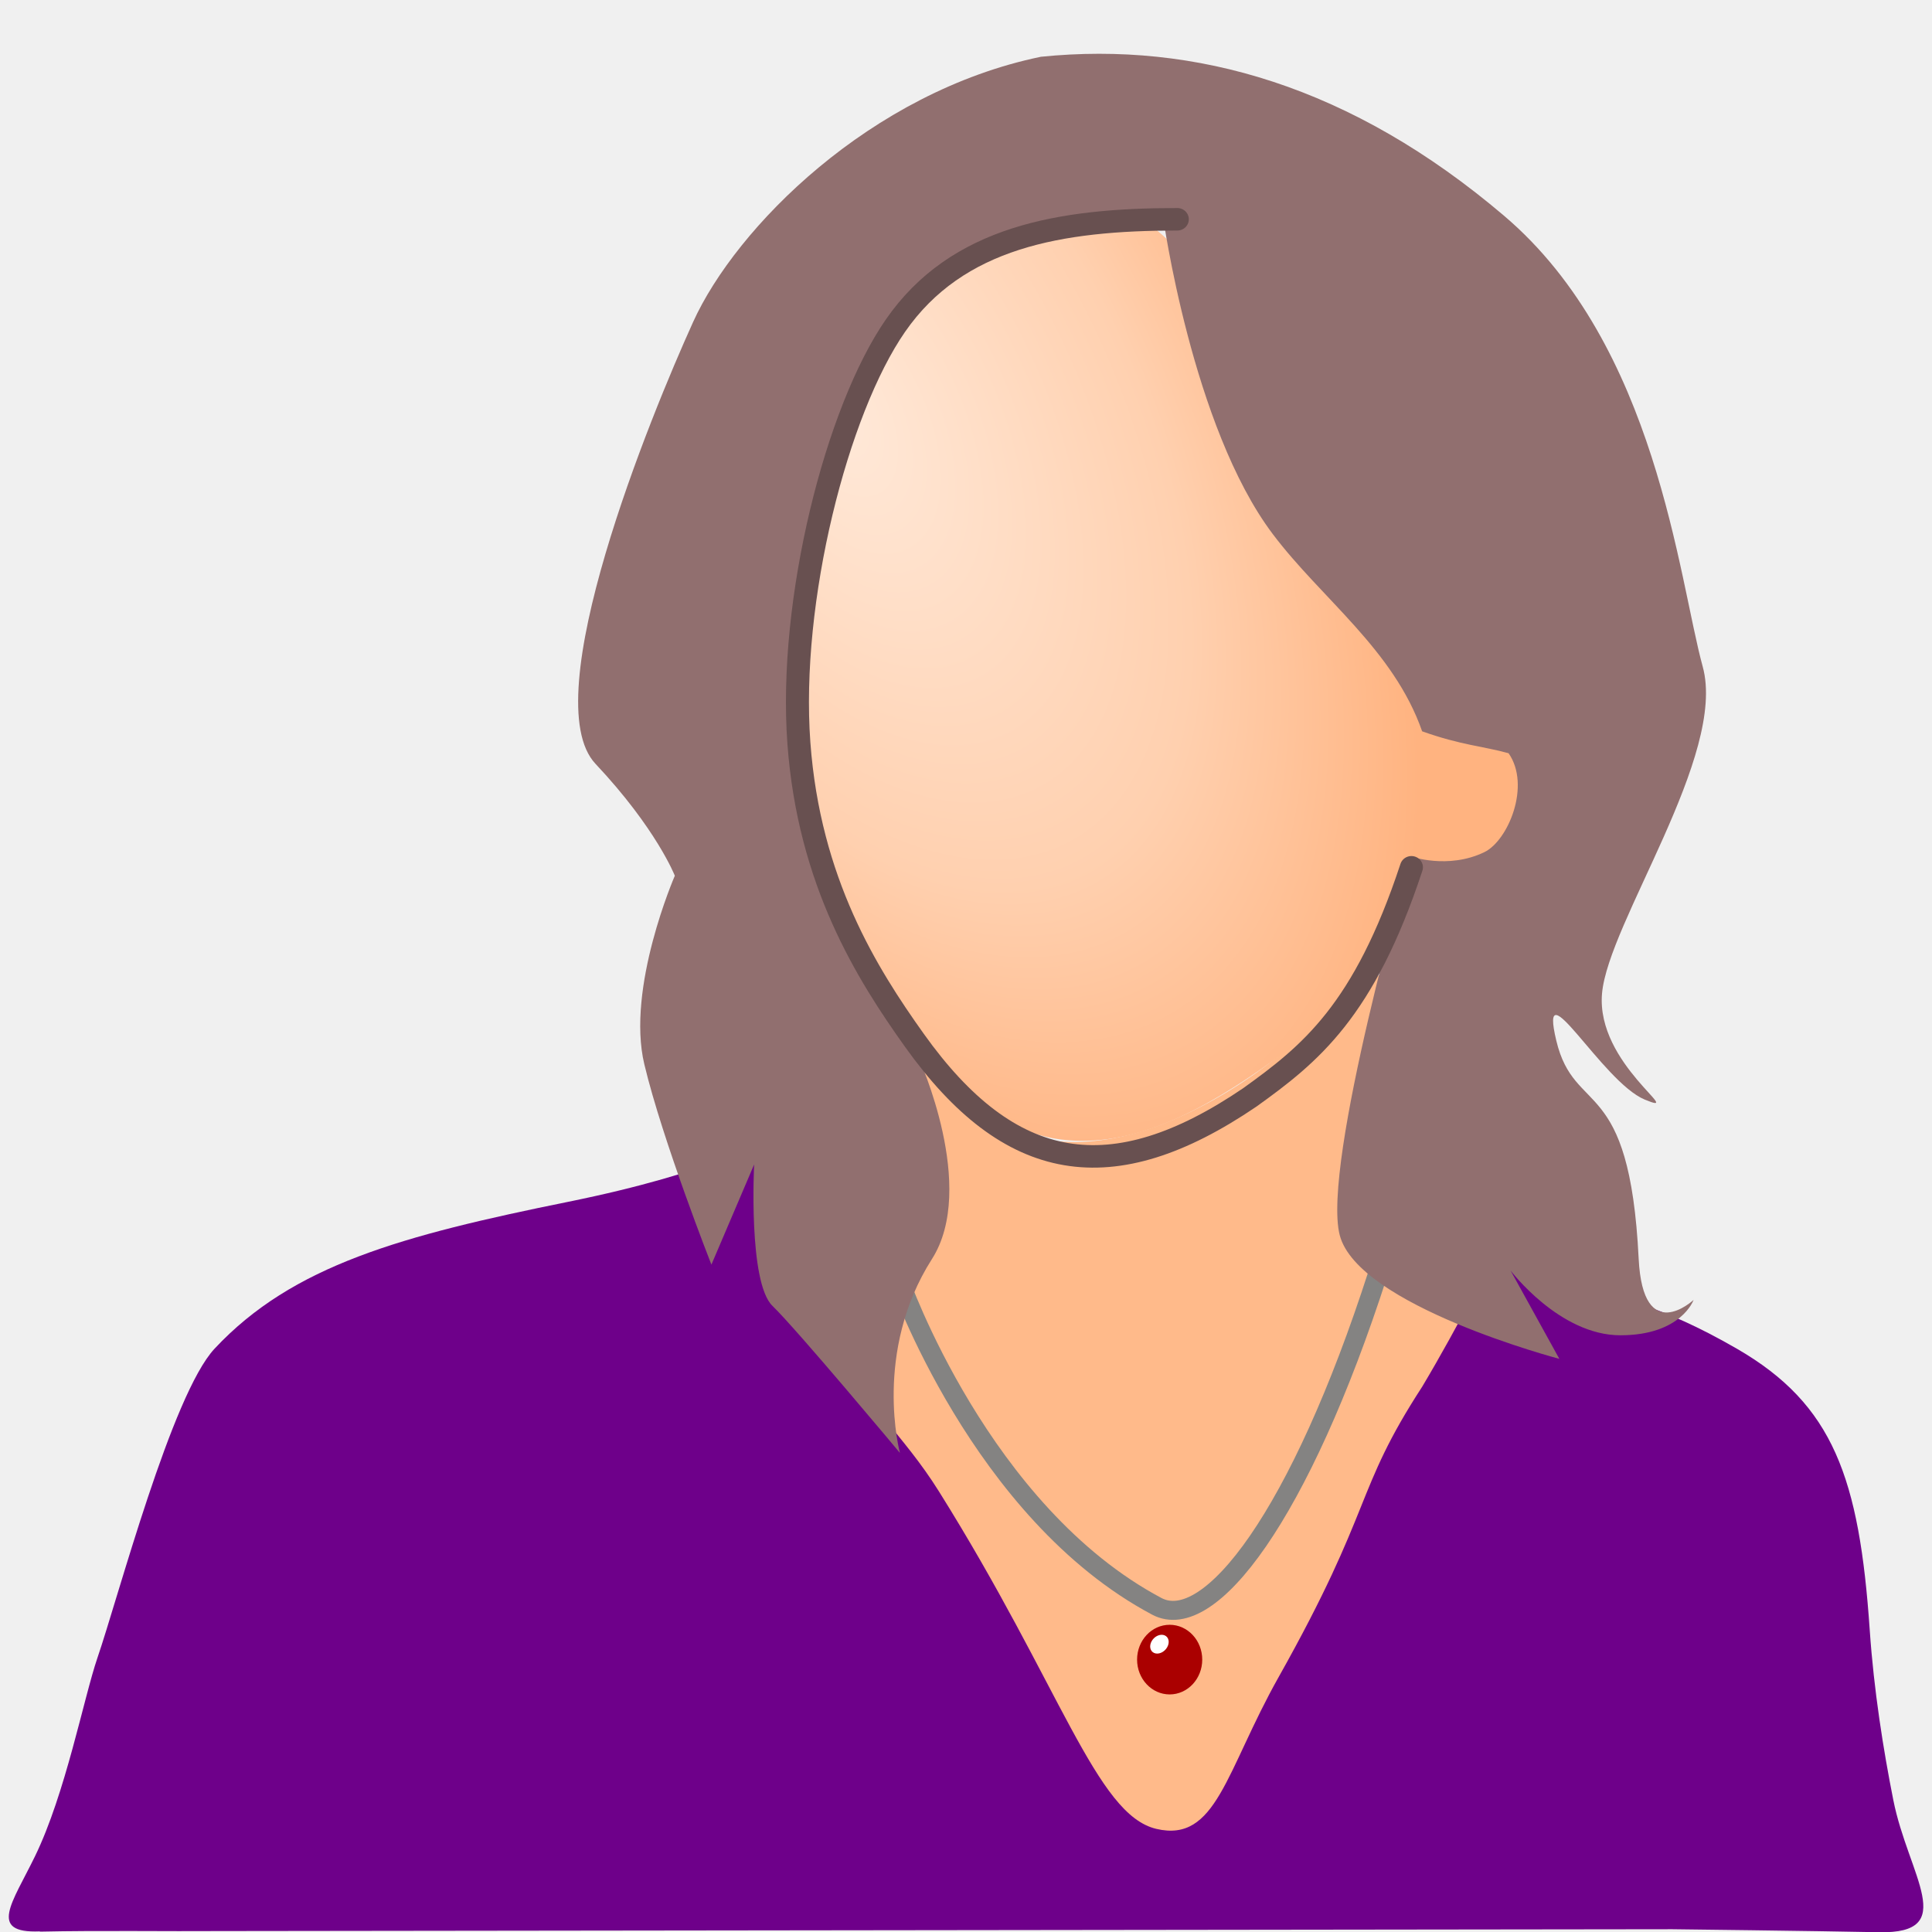
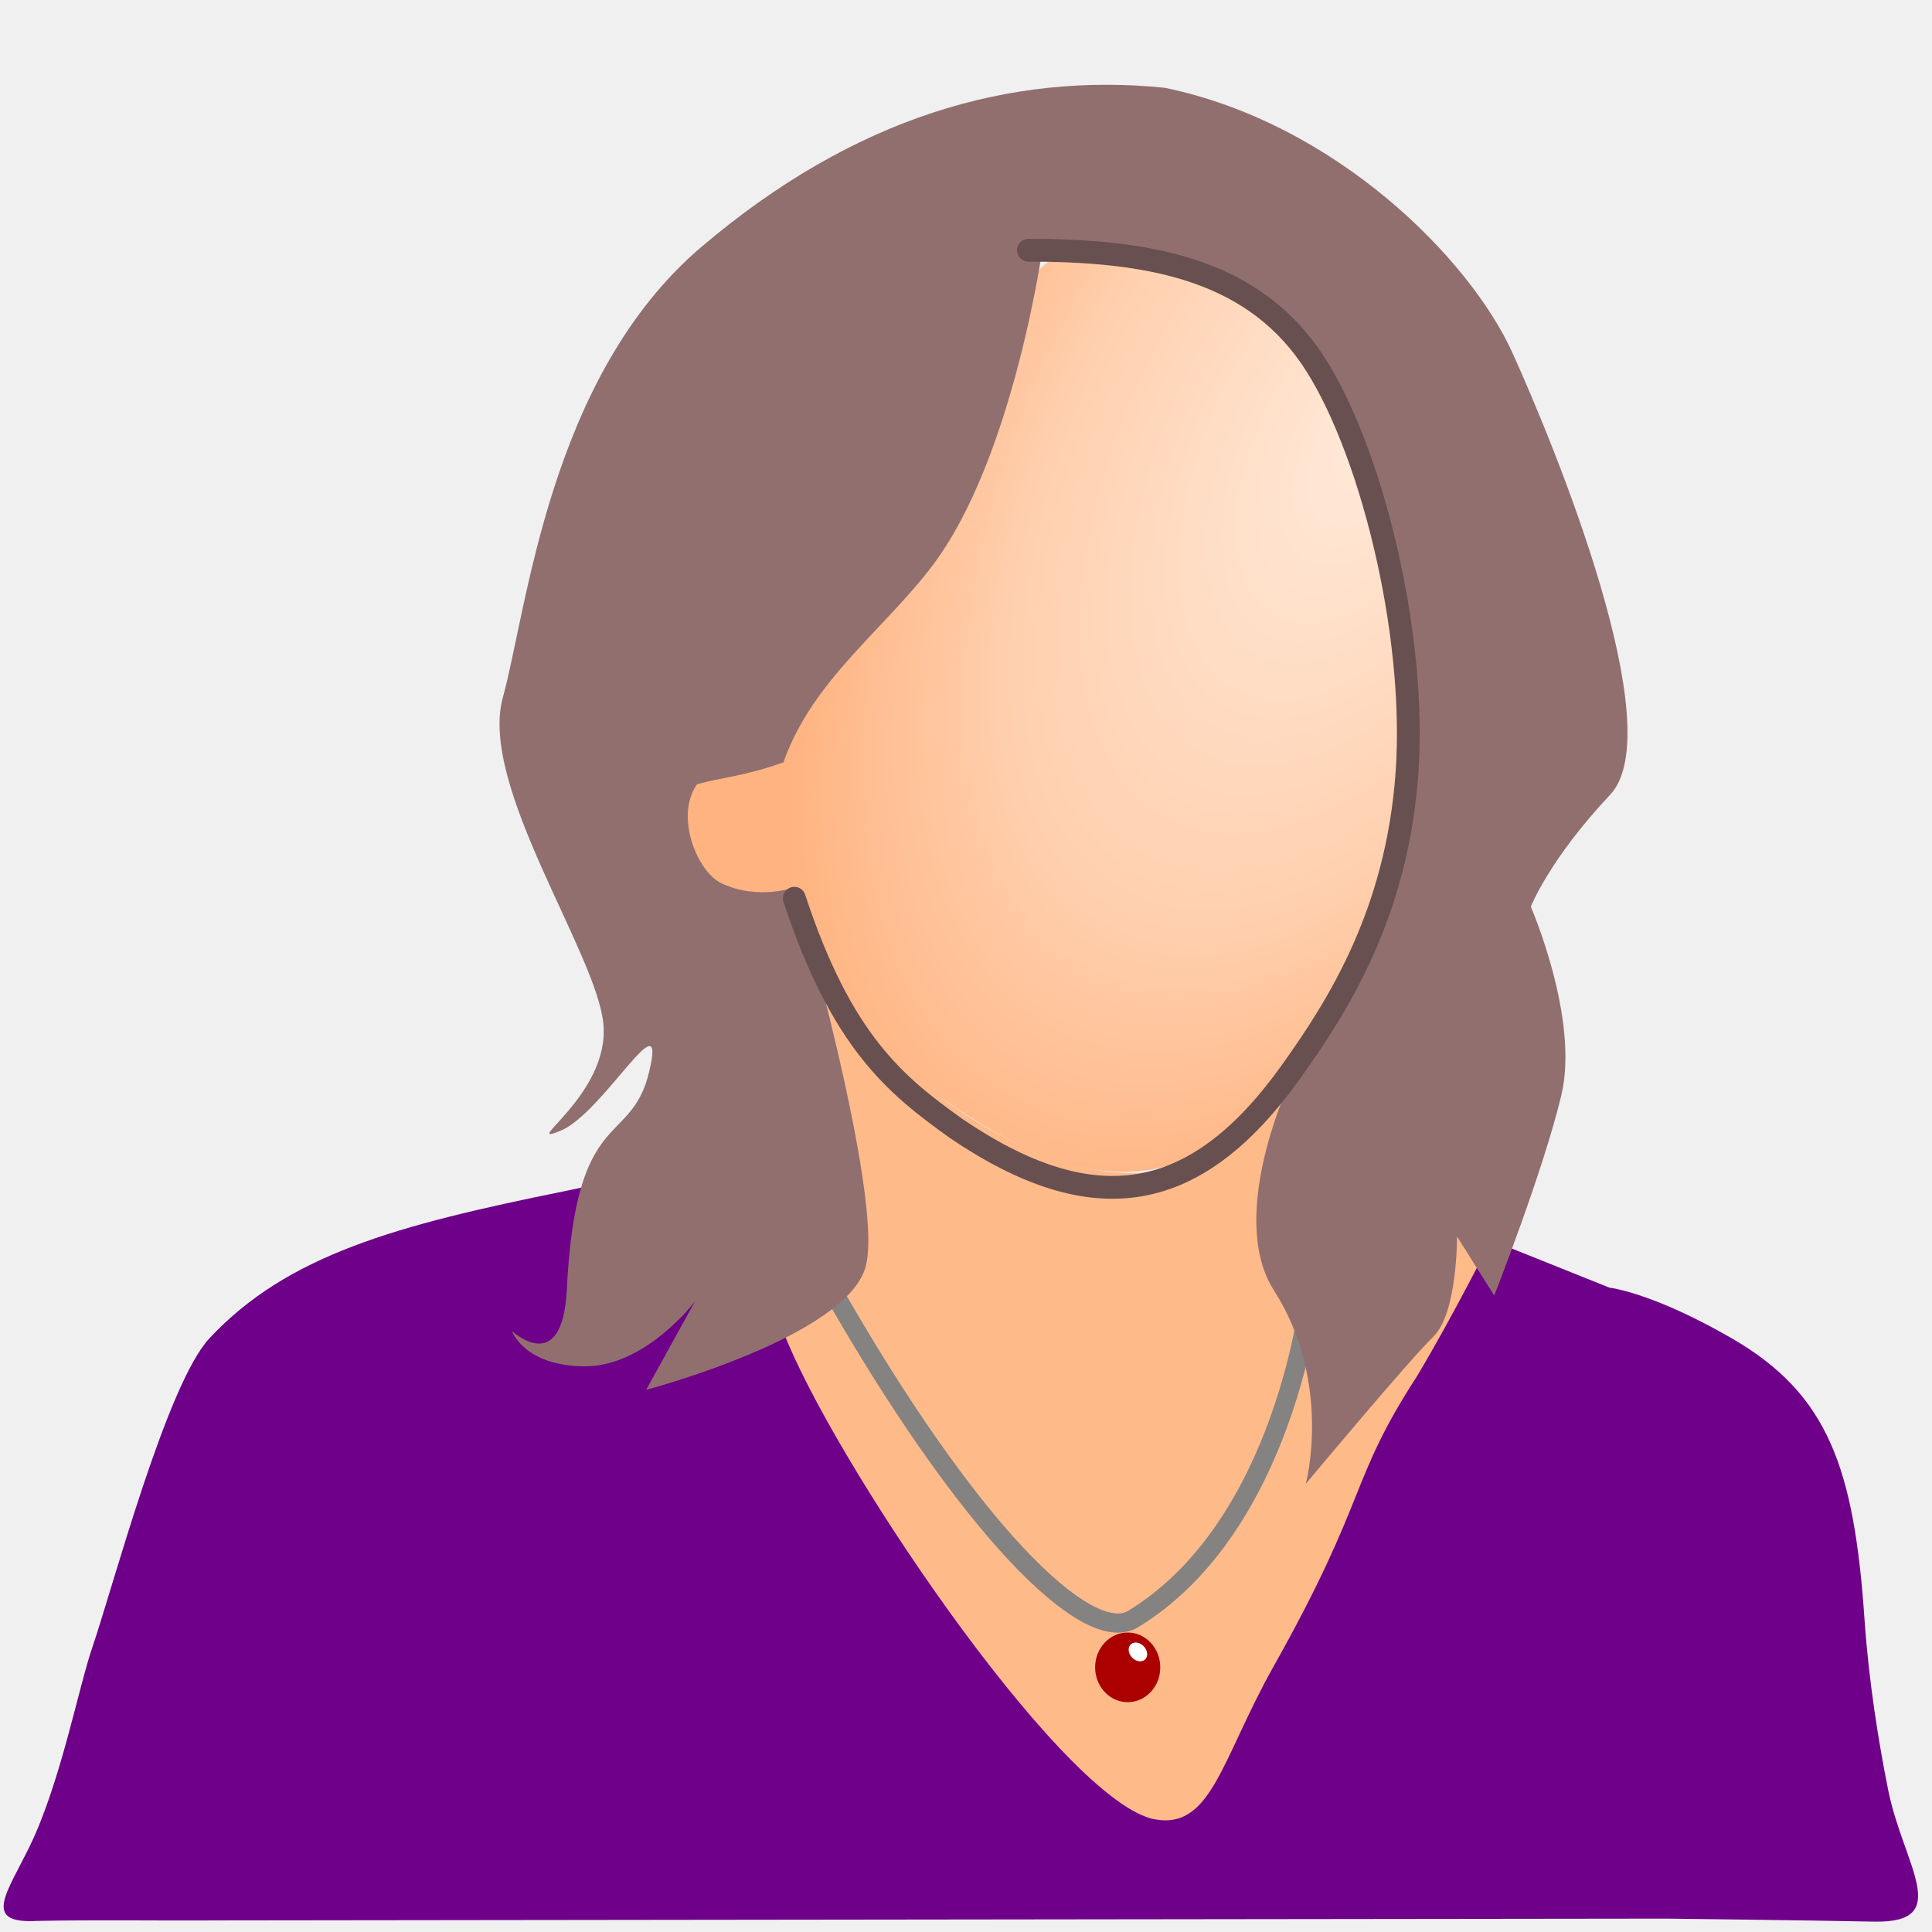
<svg xmlns="http://www.w3.org/2000/svg" xmlns:xlink="http://www.w3.org/1999/xlink" width="100" height="100" viewBox="0 0 26.458 26.458" version="1.1" id="svg2787">
  <defs id="defs2784">
-     <radialGradient xlink:href="#linearGradient26559" id="radialGradient26561-8-4" cx="50.035" cy="10.592" fx="50.035" fy="10.592" r="5.772" gradientTransform="matrix(1.151815,2.198667,-1.199937,0.6129651,-31.22061,-110.41)" gradientUnits="userSpaceOnUse" />
+     <radialGradient xlink:href="#linearGradient26559" id="radialGradient26561-8-4" cx="50.035" cy="10.592" fx="50.035" fy="10.592" r="5.772" gradientTransform="matrix(-0.9601652,1.792517,1.00028,0.4997347,56.22361,-88.92208)" gradientUnits="userSpaceOnUse" />
    <linearGradient id="linearGradient26559">
      <stop style="stop-color:#ffe9d9;stop-opacity:1;" offset="0" id="stop26555" />
      <stop style="stop-color:#ffd0af;stop-opacity:1;" offset="0.608" id="stop26563" />
      <stop style="stop-color:#ffb380;stop-opacity:1;" offset="1" id="stop26557" />
    </linearGradient>
  </defs>
  <g id="layer1">
-     <g id="g29396" transform="matrix(0.8336104,0,0,0.8152743,0.00840667,0.6680857)" style="stroke-width:1.213">
-       <path id="path13238-1-2-5-8" style="fill:#ffba8a;fill-opacity:1;stroke:#000000;stroke-width:0;stroke-linecap:butt;stroke-linejoin:miter;stroke-dasharray:none;stroke-opacity:1" d="m 14.888,16.726 c -0.864,0.814 -1.408,0.48 -1.892,1.599 -0.484,1.119 -1.036,2.713 -0.587,4.239 0.449,1.526 2.522,3.798 3.074,5.053 0.553,1.255 2.004,2.882 3.212,3.492 1.209,0.61 2.902,-0.136 3.454,-0.102 0.553,0.034 1.52,-4.747 1.831,-5.9 0.311,-1.153 2.211,-2.035 0.345,-4.442 -1.865,-2.407 -0.986,-4.733 -0.952,-5.174 0.035,-0.441 -1.248,0.318 -1.489,0.589 -0.242,0.271 -1.231,1.317 -2.674,1.933 -1.273,0.544 -2.412,0.405 -2.689,-0.07 -0.276,-0.475 -1.844,-1.942 -1.844,-1.942 z" />
-       <path style="fill:url(#radialGradient26561-8-4);fill-opacity:1;stroke:#000000;stroke-width:0;stroke-linecap:butt;stroke-linejoin:miter;stroke-dasharray:none;stroke-opacity:1" d="m 14.375,4.316 c -0.782,1.151 -1.368,4.612 -1.514,5.636 -0.341,2.394 0.794,6.103 1.828,6.881 1.148,0.863 1.964,1.394 2.746,1.49 1.172,0.144 2.32,-0.48 3.493,-1.343 0.826,-0.608 1.7,-1.096 2.228,-2.347 0.124,-0.293 0.2,-0.309 0.324,-0.624 0.051,-0.129 0.084,-0.095 0.51,-0.042 0.263,0.033 1.698,-1.793 1.798,-2.325 0.069,-0.363 -2.251,-0.349 -2.315,-0.545 -0.684,-2.11 -1.483,-1.67 -1.679,-2.725 -0.195,-1.055 -1.394,-4.249 -2.923,-5.424 -1.909,0.181 -3.227,0.217 -4.497,1.368 z" id="path12892-7-4-9-0" />
-       <g id="g27721-2-8" transform="matrix(1.002179,0,0,0.9896287,-36.92989,-1.498882)" style="stroke-width:1.21">
-         <ellipse style="fill:#aa0000;fill-opacity:1;fill-rule:evenodd;stroke-width:0.32" id="path11936-3-7-4-3" cx="56.013" cy="28.856" rx="0.534" ry="0.591" />
-         <ellipse style="fill:#ffffff;fill-rule:evenodd;stroke-width:0.32" id="path12898-2-3-7-8" cx="61.474" cy="-12.193" rx="0.135" ry="0.174" transform="matrix(0.7845642,0.6200476,-0.6245485,0.780986,0,0)" />
-       </g>
-       <path style="fill:#6e008a;fill-opacity:1;stroke:#000000;stroke-width:0;stroke-linecap:butt;stroke-linejoin:miter;stroke-dasharray:none;stroke-opacity:0" d="m 0.643,31.623 c -0.857,0.034 -0.452,-0.476 -0.078,-1.262 0.502,-1.056 0.8,-2.657 1.026,-3.334 0.342,-1.021 1.222,-4.423 1.924,-5.192 1.283,-1.404 3.079,-1.901 5.814,-2.468 2.435,-0.505 3.292,-1.064 3.292,-1.064 0,0 0.414,2.22 0.941,3.235 0.684,1.319 1.249,1.709 1.853,2.695 2.005,3.275 2.581,5.428 3.57,5.668 0.989,0.239 1.139,-0.965 2.009,-2.547 1.576,-2.868 1.234,-3.108 2.359,-4.879 0.598,-1.021 1.218,-2.287 1.218,-2.287 l 1.946,0.798 c 0,0 0.701,0.077 2.009,0.851 1.582,0.936 2.009,2.171 2.18,4.724 0.068,1.014 0.224,2.015 0.387,2.854 0.247,1.272 1.094,2.25 -0.237,2.222 -1.08,-0.023 -3.392,-0.05 -3.392,-0.05 l -23.78,0.03 c -1.013,0.007 -2.025,-0.012 -3.038,0.01 z" id="path3866-5-8-8" />
-       <path style="fill:none;stroke:#848382;stroke-width:0.319;stroke-linecap:round;stroke-linejoin:miter;stroke-dasharray:none;stroke-opacity:1" d="m 14.76,20.67 c 0,0 1.335,3.918 4.234,5.493 0.869,0.472 2.355,-1.534 3.633,-5.592" id="path27717-0-1" />
-       <path style="fill:#916f6f;stroke:#000000;stroke-width:0;stroke-linecap:butt;stroke-linejoin:miter;stroke-dasharray:none;stroke-opacity:1" d="m 17.09,0.134 c -2.806,0.594 -5.011,2.87 -5.713,4.454 -0.702,1.583 -2.606,6.334 -1.604,7.423 1.002,1.089 1.303,1.88 1.303,1.88 0,0 -0.802,1.88 -0.501,3.167 0.301,1.287 1.102,3.365 1.102,3.365 l 0.702,-1.682 c 0,0 -0.1,1.979 0.301,2.375 0.401,0.396 2.094,2.47 2.094,2.47 0,0 -0.448,-1.694 0.525,-3.255 0.753,-1.206 -0.214,-3.372 -0.214,-3.372 0,0 -1.704,-2.276 -1.904,-4.058 -0.2,-1.781 0.301,-7.324 2.004,-8.907 1.503,-1.397 3.909,-1.188 3.909,-1.188 0,0 0.479,3.546 1.804,5.344 0.802,1.089 1.986,1.941 2.455,3.315 0.644,0.234 1,0.249 1.42,0.368 0.371,0.544 -0.009,1.469 -0.397,1.661 -0.601,0.297 -1.214,0.07 -1.214,0.07 0,0 -1.463,5.176 -1.163,6.364 0.301,1.188 3.608,2.078 3.608,2.078 l -0.802,-1.485 c 0,0 0.802,1.089 1.804,1.089 1.002,0 1.203,-0.594 1.203,-0.594 0,0 -0.83,0.793 -0.902,-0.693 -0.15,-3.117 -1.052,-2.375 -1.353,-3.662 -0.301,-1.287 0.752,0.693 1.453,0.99 0.702,0.297 -0.802,-0.594 -0.702,-1.781 0.1,-1.188 2.055,-4.008 1.654,-5.493 C 27.564,8.893 27.206,4.983 24.7,2.806 22.195,0.628 19.629,-0.129 17.09,0.134 Z" id="path26059-6-5" />
-       <path style="opacity:1;fill:none;fill-opacity:1;stroke:#685050;stroke-width:0.378;stroke-linecap:round;stroke-linejoin:round;stroke-miterlimit:8;stroke-dasharray:none;stroke-opacity:1;paint-order:fill markers stroke" d="m 19.331,2.864 c -1.918,0 -3.618,0.292 -4.63,1.786 -0.965,1.424 -1.759,4.613 -1.587,7.011 0.167,2.334 1.119,3.878 1.899,4.996 1.562,2.238 3.238,2.535 5.509,0.957 0.992,-0.728 1.877,-1.452 2.655,-3.865" id="path28002" />
+     <path id="path13238-1-2-5-8" style="fill:#ffba8a;fill-opacity:1;stroke:#000000;stroke-width:0;stroke-linecap:butt;stroke-linejoin:miter;stroke-dasharray:none;stroke-opacity:1" d="m 17.787,14.729 c 0.72,0.663 1.218,0.373 1.577,1.304 0.493,1.277 0.932,0.761 1.052,1.349 0.122,0.599 -0.373,1.479 -0.562,2.107 -0.374,1.244 -2.102,3.096 -2.563,4.119 -0.461,1.023 -1.37,1.8 -2.378,2.297 -1.008,0.498 -2.844,-0.161 -3.305,-0.133 -0.461,0.028 -1.142,-3.27 -1.401,-4.21 C 9.948,20.622 8.365,19.903 9.92,17.94 11.475,15.978 10.742,14.081 10.713,13.722 c -0.029,-0.359 1.04,0.259 1.242,0.48 0.202,0.221 1.026,1.074 2.229,1.576 1.061,0.443 2.011,0.33 2.241,-0.057 0.23,-0.387 1.537,-1.584 1.537,-1.584 z" />
+     <path style="fill:url(#radialGradient26561-8-4);fill-opacity:1;stroke:#000000;stroke-width:0;stroke-linecap:butt;stroke-linejoin:miter;stroke-dasharray:none;stroke-opacity:1" d="m 18.215,4.611 c 0.652,0.938 1.141,3.76 1.262,4.595 0.284,1.952 -0.662,4.976 -1.524,5.61 -0.957,0.704 -1.637,1.137 -2.289,1.215 -0.977,0.117 -1.934,-0.391 -2.912,-1.095 -0.688,-0.496 -1.417,-0.894 -1.858,-1.914 -0.103,-0.239 -0.167,-0.252 -0.27,-0.509 -0.042,-0.105 -0.07,-0.078 -0.425,-0.034 -0.22,0.027 -1.415,-1.462 -1.499,-1.896 -0.057,-0.296 1.877,-0.285 1.93,-0.444 0.57,-1.72 1.236,-1.361 1.399,-2.221 0.163,-0.86 1.162,-3.464 2.436,-4.422 1.591,0.148 2.69,0.177 3.749,1.115 z" id="path12892-7-4-9-0" />
+     <path style="fill:#6e008a;fill-opacity:1;stroke:#000000;stroke-width:0;stroke-linecap:butt;stroke-linejoin:miter;stroke-dasharray:none;stroke-opacity:0" d="m 0.474,26.308 c -0.715,0.027 -0.377,-0.388 -0.065,-1.029 0.418,-0.861 0.666,-2.166 0.855,-2.718 0.285,-0.833 1.018,-3.606 1.604,-4.233 1.069,-1.145 2.567,-1.55 4.847,-2.012 2.03,-0.412 2.269,-0.867 2.269,-0.867 0,0 0.575,1.839 0.734,2.762 0.637,1.697 3.742,6.331 5.045,6.693 0.824,0.195 0.95,-0.787 1.675,-2.077 1.314,-2.338 1.028,-2.534 1.966,-3.978 0.499,-0.833 1.015,-1.865 1.015,-1.865 l 1.622,0.65 c 0,0 0.584,0.063 1.675,0.694 1.319,0.763 1.675,1.77 1.818,3.851 0.057,0.827 0.186,1.643 0.322,2.326 0.206,1.037 0.912,1.834 -0.197,1.811 -0.9,-0.019 -2.828,-0.041 -2.828,-0.041 l -19.823,0.024 c -0.844,0.006 -1.688,-0.01 -2.533,0.008 z" id="path3866-5-8-8" />
+     <path style="fill:none;stroke:#848382;stroke-width:0.263;stroke-linecap:round;stroke-linejoin:miter;stroke-dasharray:none;stroke-opacity:1" d="m 17.946,17.694 c 0,0 -0.327,3.195 -2.428,4.478 -0.63,0.385 -2.271,-1.251 -4.151,-4.559" id="path27717-0-1" />
+     <path style="fill:#916f6f;stroke:#000000;stroke-width:0;stroke-linecap:butt;stroke-linejoin:miter;stroke-dasharray:none;stroke-opacity:1" d="m 15.951,1.202 c 2.339,0.484 4.177,2.34 4.762,3.631 0.585,1.291 2.172,5.164 1.337,6.051 -0.835,0.888 -1.086,1.533 -1.086,1.533 0,0 0.668,1.533 0.418,2.582 -0.251,1.049 -0.919,2.743 -0.919,2.743 l -0.51,-0.809 c 0,0 0.009,1.051 -0.326,1.374 -0.334,0.323 -1.745,2.014 -1.745,2.014 0,0 0.374,-1.381 -0.438,-2.654 -0.628,-0.983 0.178,-2.749 0.178,-2.749 0,0 1.42,-1.856 1.587,-3.308 0.167,-1.452 -0.251,-5.971 -1.671,-7.262 -1.253,-1.139 -3.258,-0.968 -3.258,-0.968 0,0 -0.4,2.891 -1.504,4.357 -0.668,0.888 -1.655,1.582 -2.047,2.703 -0.536,0.191 -0.833,0.203 -1.184,0.3 -0.309,0.444 0.007,1.198 0.331,1.354 0.501,0.242 1.012,0.057 1.012,0.057 0,0 1.22,4.22 0.969,5.188 -0.251,0.968 -3.008,1.694 -3.008,1.694 l 0.668,-1.21 c 0,0 -0.668,0.888 -1.504,0.888 -0.835,0 -1.003,-0.484 -1.003,-0.484 0,0 0.692,0.647 0.752,-0.565 0.125,-2.542 0.877,-1.936 1.128,-2.985 0.251,-1.049 -0.627,0.565 -1.211,0.807 -0.585,0.242 0.668,-0.484 0.585,-1.452 C 8.181,13.063 6.552,10.763 6.886,9.553 7.22,8.342 7.519,5.155 9.607,3.38 11.696,1.605 13.835,0.987 15.951,1.202 Z" id="path26059-6-5" />
+     <path style="fill:none;fill-opacity:1;stroke:#685050;stroke-width:0.312;stroke-linecap:round;stroke-linejoin:round;stroke-miterlimit:8;stroke-dasharray:none;stroke-opacity:1;paint-order:fill markers stroke" d="m 14.084,3.427 c 1.599,0 3.016,0.238 3.86,1.456 0.804,1.161 1.466,3.761 1.323,5.716 -0.139,1.903 -0.932,3.162 -1.583,4.073 -1.302,1.825 -2.699,2.067 -4.593,0.78 -0.827,-0.593 -1.565,-1.184 -2.213,-3.151" id="path28002" />
+     <g id="g27721-2-8" transform="matrix(-0.8354269,0,0,0.8068189,62.2381,-0.4478429)" style="stroke-width:1.21">
+       <ellipse style="fill:#aa0000;fill-opacity:1;fill-rule:evenodd;stroke-width:0.32" id="path11936-3-7-4-3" cx="56.013" cy="28.856" rx="0.534" ry="0.591" />
+       <ellipse style="fill:#ffffff;fill-rule:evenodd;stroke-width:0.32" id="path12898-2-3-7-8" cx="61.474" cy="-12.193" rx="0.135" ry="0.174" transform="matrix(0.7845642,0.6200476,-0.6245485,0.780986,0,0)" />
    </g>
  </g>
</svg>
